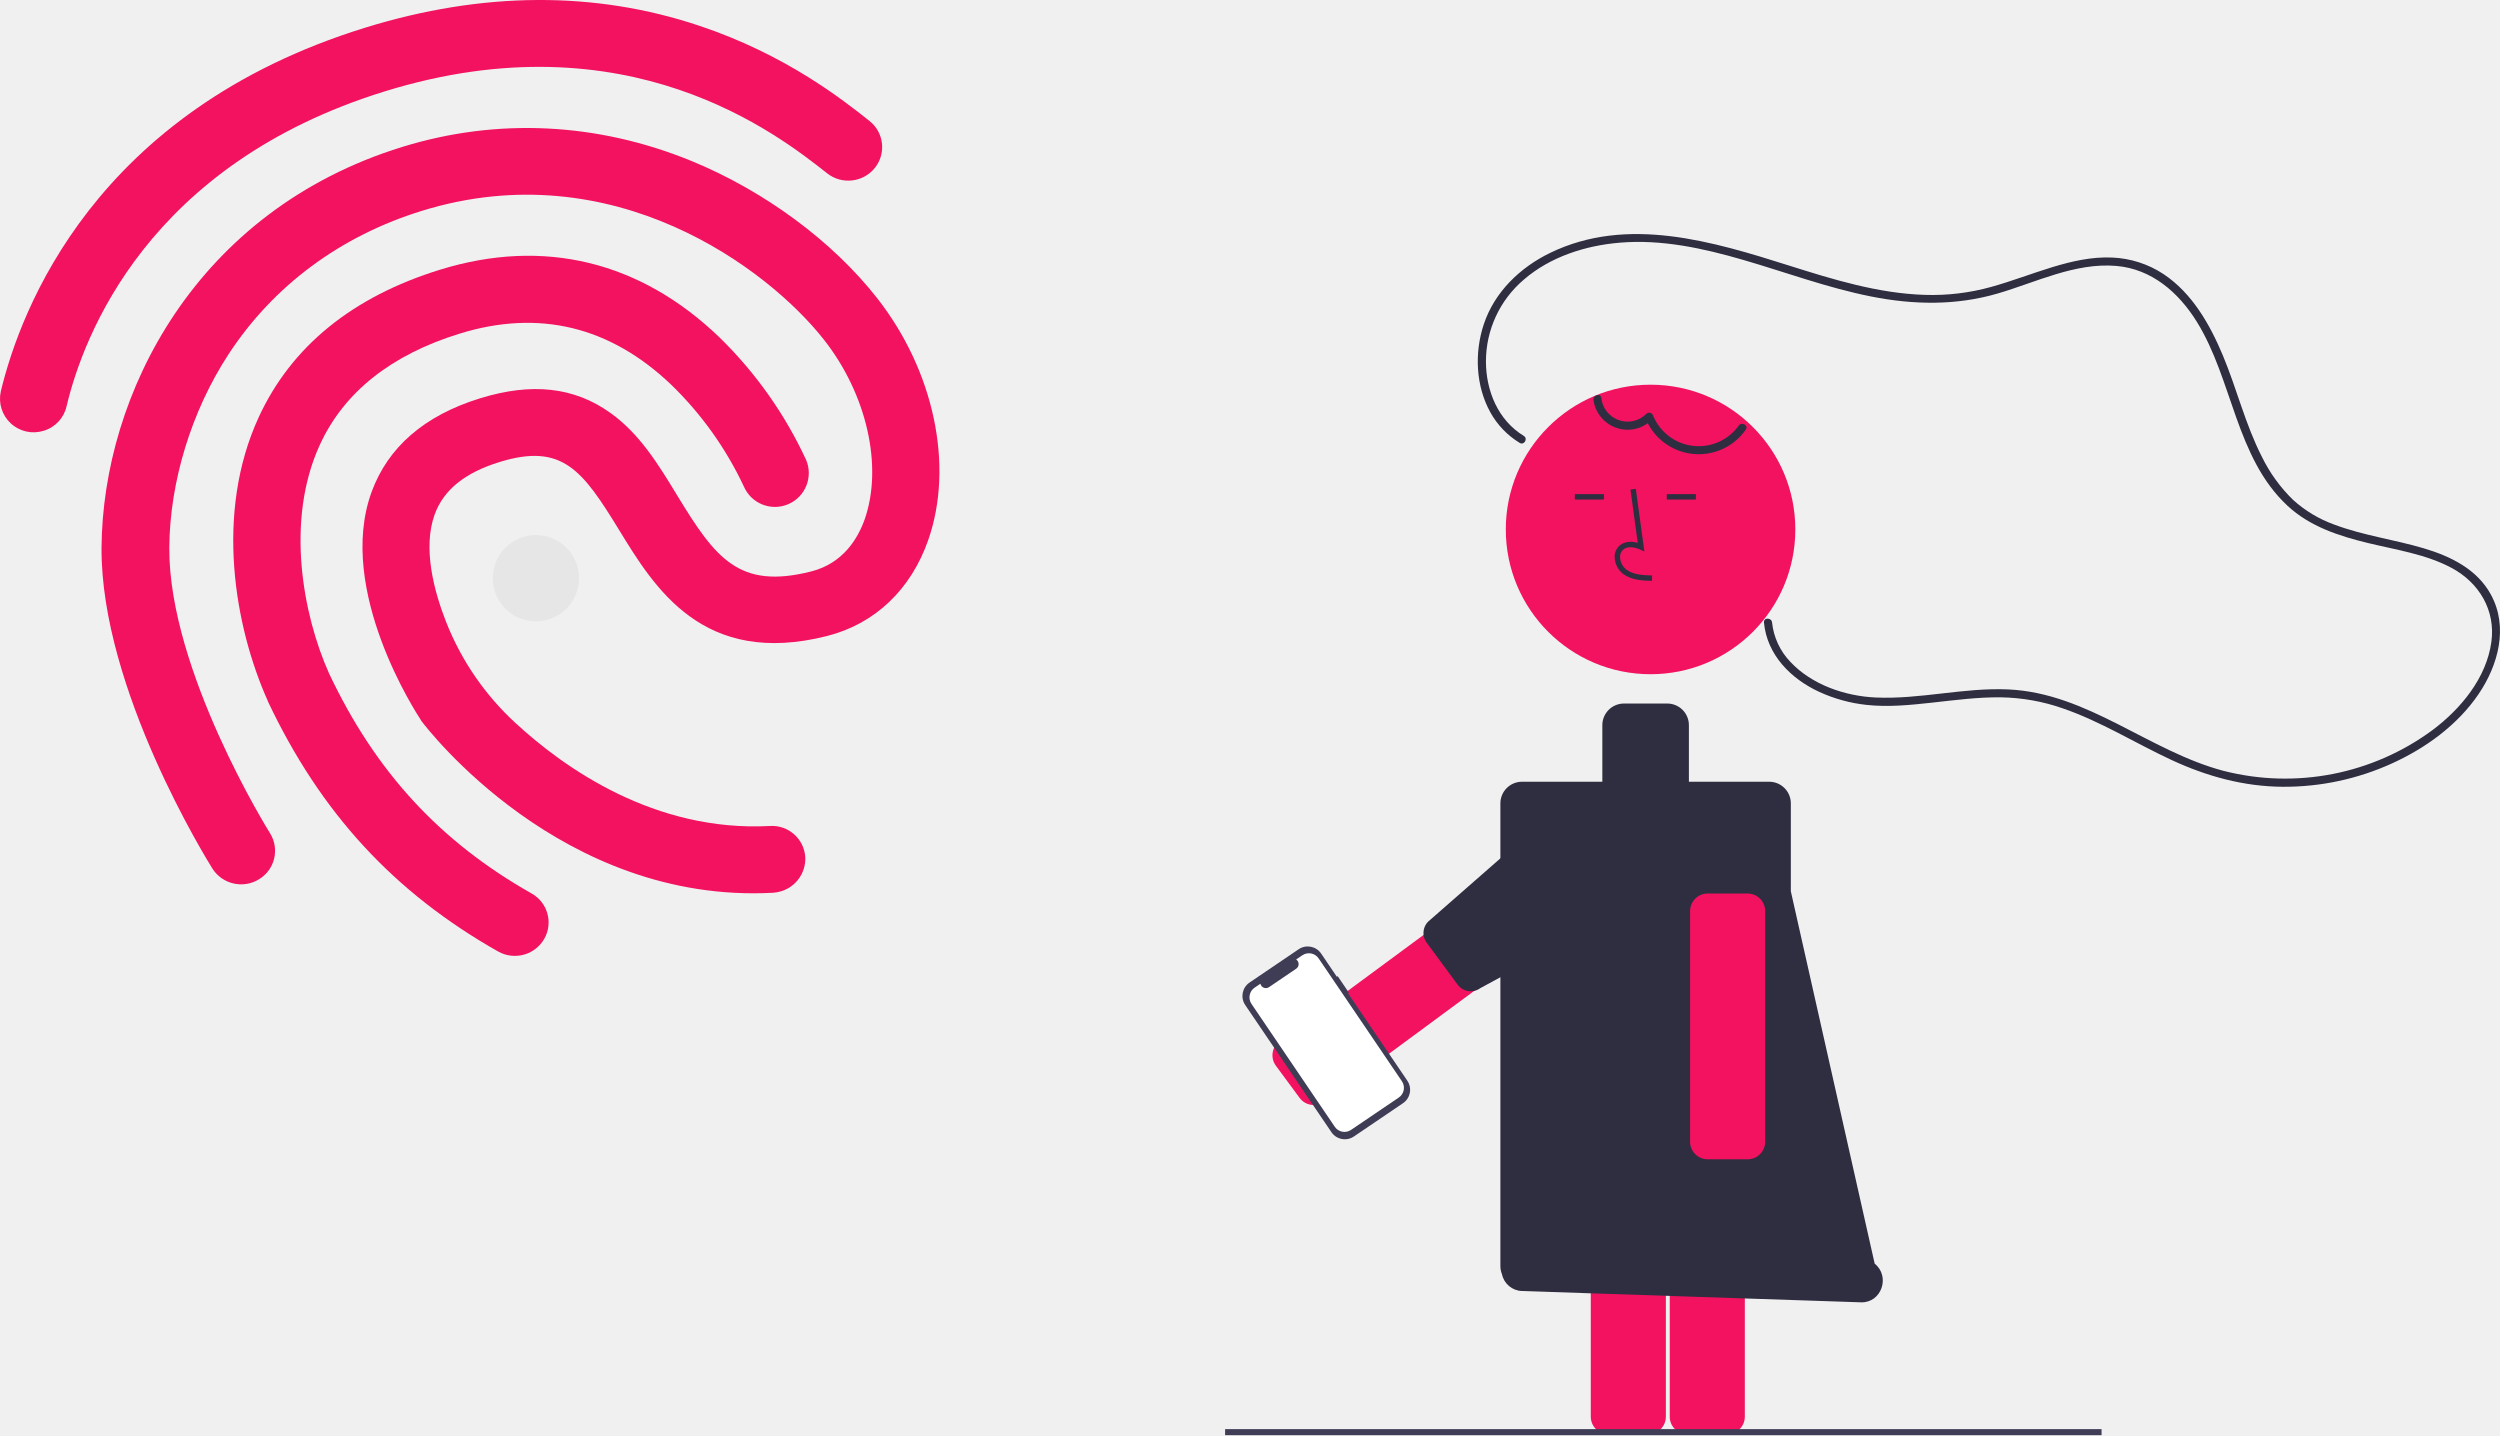
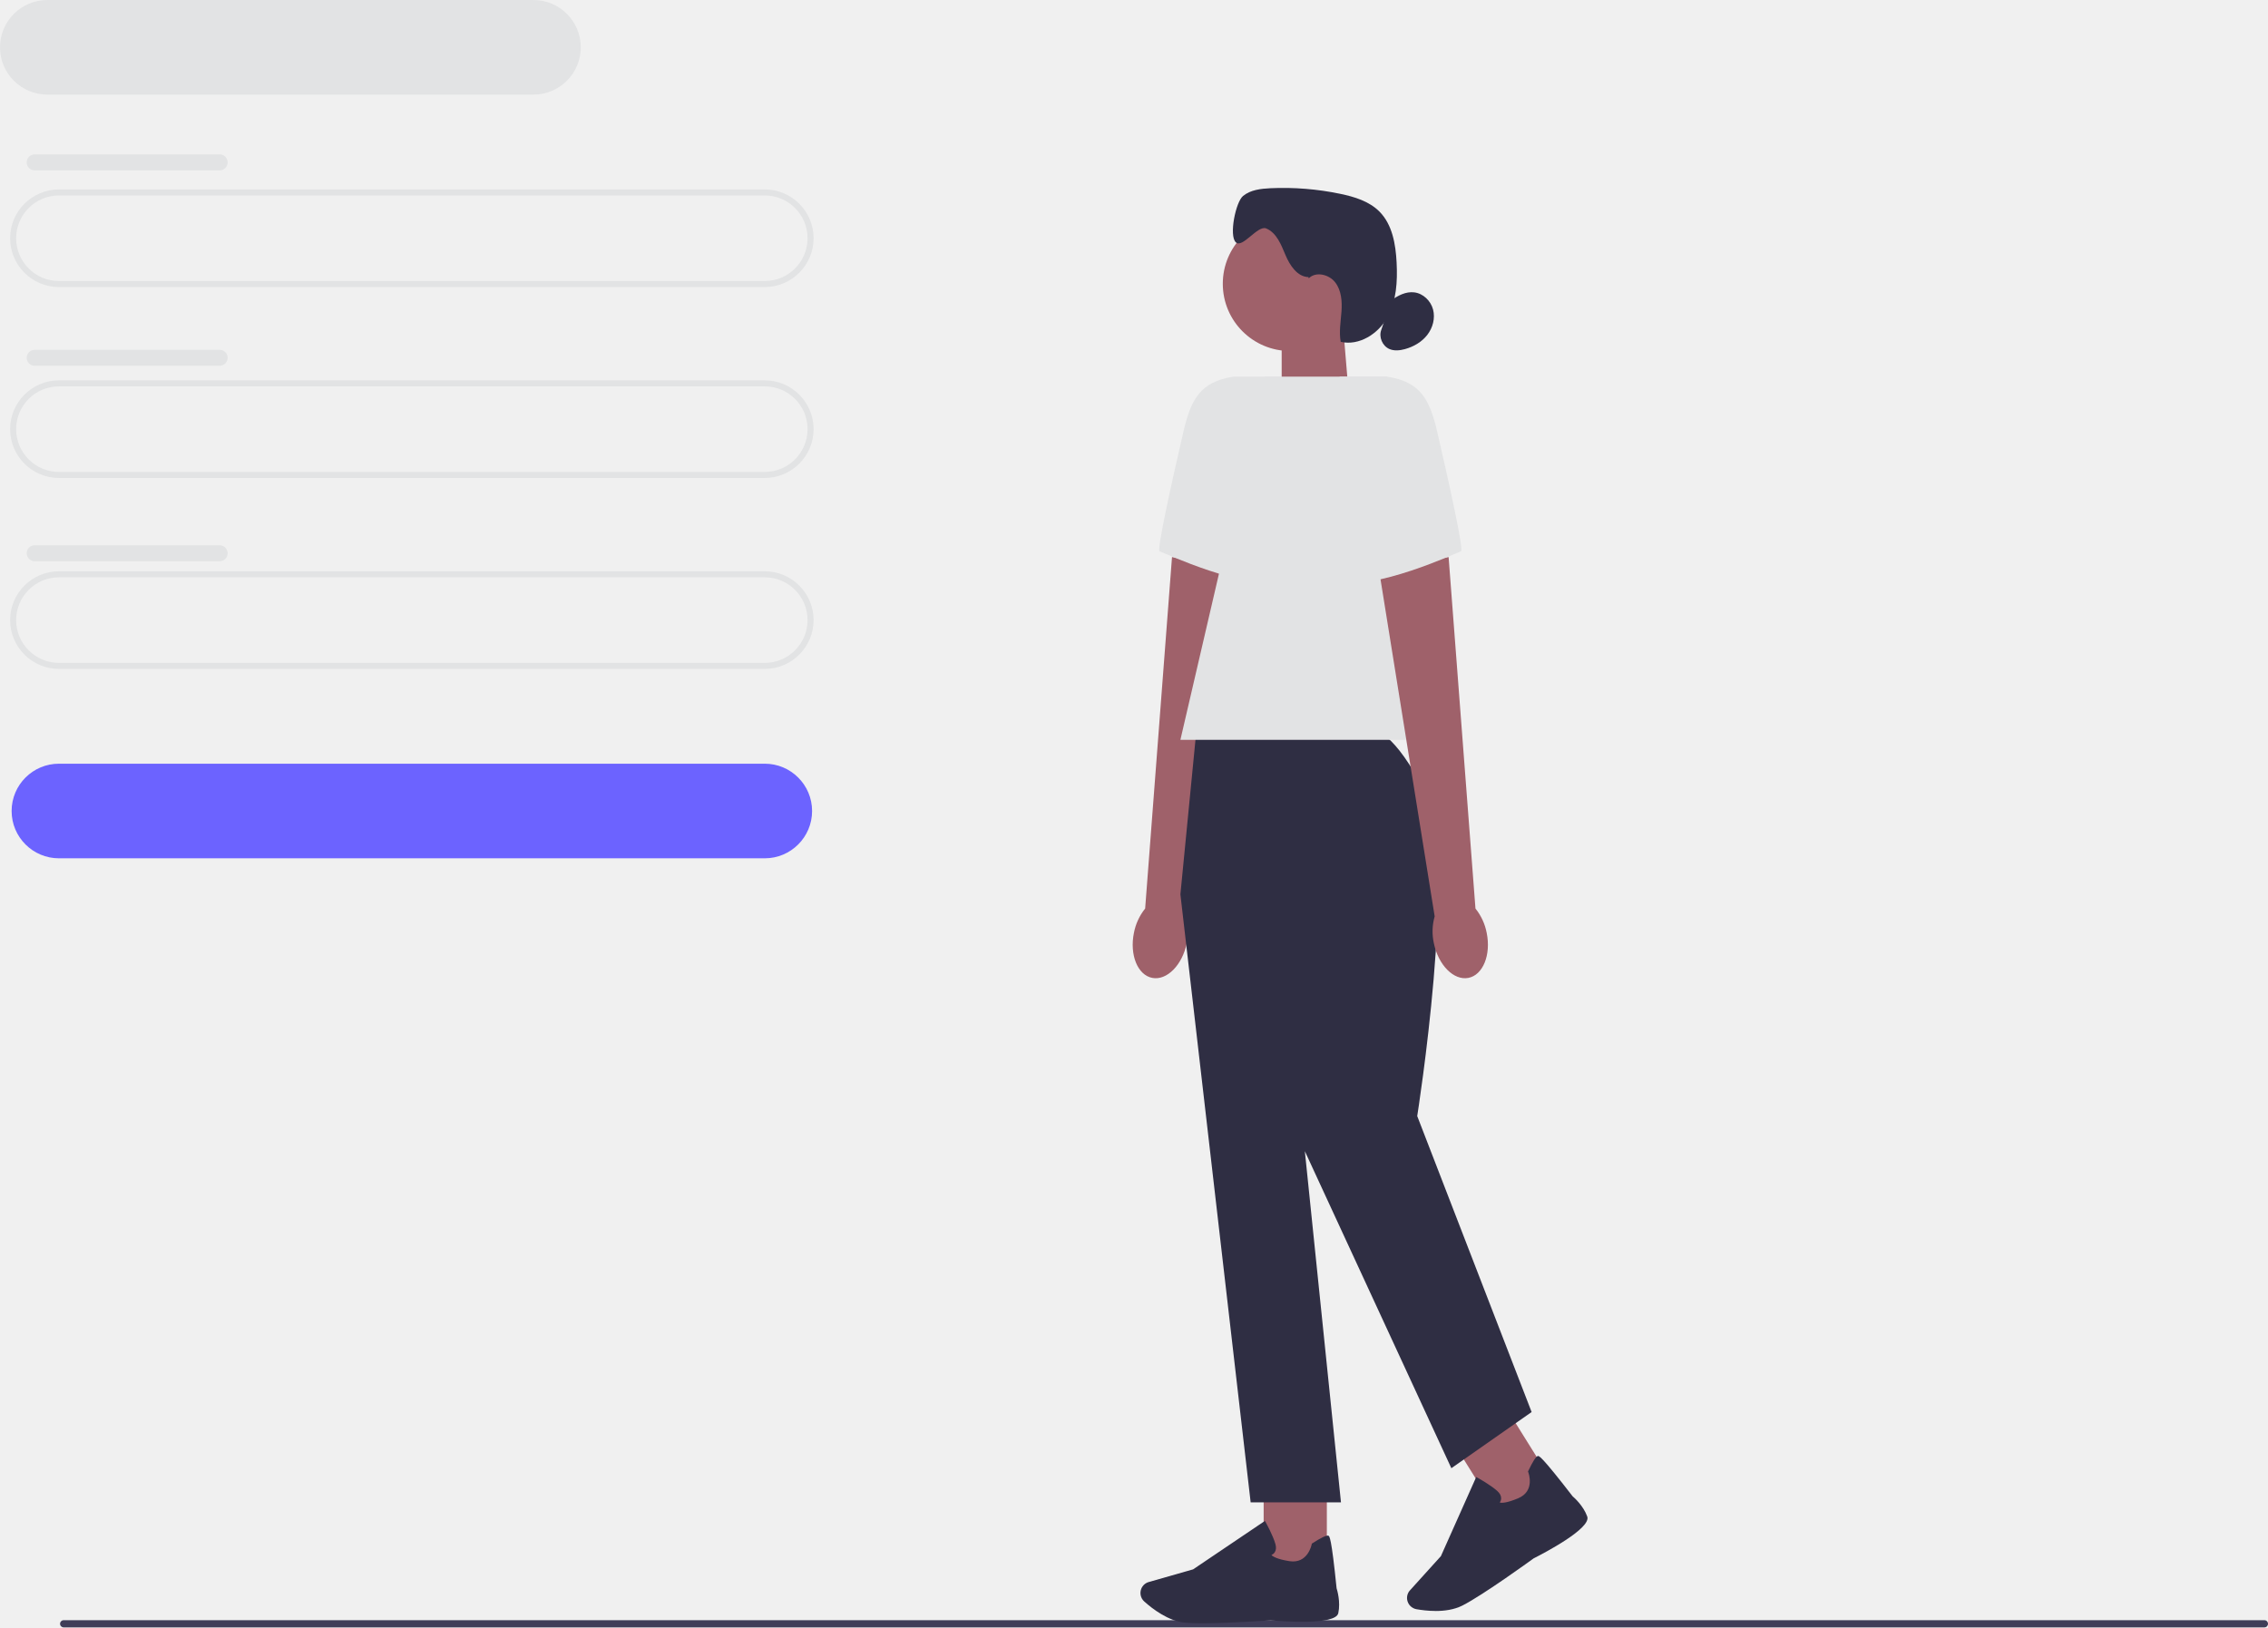
- <svg xmlns="http://www.w3.org/2000/svg" data-name="Layer 1" width="924.256" height="530.591" viewBox="0 0 924.256 530.591">
-   <path d="M153.998,343.966a12.416,12.416,0,0,1-15.82-14.588c7.224-30.053,34.692-103.546,134.758-134.458,43.345-13.39,84.914-13.618,123.5-.684,31.744,10.596,52.817,27.178,62.897,35.193a12.313,12.313,0,0,1,2.017,17.297q-.038.048-.076.095a12.603,12.603,0,0,1-17.561,1.993c-18.263-14.39-73.684-58.105-163.507-30.358C192.5,245.549,168.676,308.922,162.496,334.85a12.231,12.231,0,0,1-8.498,9.117Z" transform="translate(-137.8721 -184.7043)" fill="#f31260" />
-   <path d="M426.738,514.185a12.346,12.346,0,0,1-3.068.577c-78.175,4.21-127.913-60.735-129.955-63.443l-.379-.625c-1.246-1.933-31.342-47.723-18.093-84.088,6.086-16.625,19.544-28.294,40.116-34.649,19.133-5.91,34.789-4.162,48.115,5.354,10.927,7.753,17.93,19.315,24.717,30.48,14.116,23.182,22.768,34.977,49.6,28.172,11.781-2.99,17.282-12.201,19.795-19.376,6.766-19.525.77-46.143-15.096-66.281-20.497-26.126-77.86-69.52-148.634-47.657-30.223,9.336-54.958,27.734-71.522,53.068-13.722,21.024-21.699,47.137-21.874,71.488-.275,45.341,36.884,104.991,37.236,105.532a12.29,12.29,0,0,1-3.906,16.936q-.057.036-.114.071a12.584,12.584,0,0,1-17.235-3.857c-1.677-2.728-41.356-66.33-41.036-118.732.445-56.8,34.961-124.588,111.154-148.125,35.218-10.879,72.229-9.051,107.058,5.229,26.995,11.136,51.979,29.57,68.497,50.619,21.098,26.868,28.53,62.038,18.926,89.487-6.403,18.3-19.659,30.926-37.275,35.441-45.914,11.679-63.9-17.726-77.018-39.177-13.47-21.991-20.921-32.301-44.202-25.11-12.783,3.949-20.659,10.277-23.971,19.368-4.507,12.428-.236,28.358,4.141,39.525q.068.175.136.349a100.946,100.946,0,0,0,25.613,37.252c18.012,16.634,51.451,40.347,94.07,38.06a12.309,12.309,0,0,1,13.048,11.522q.004.059.007.118a12.579,12.579,0,0,1-8.852,12.472Z" transform="translate(-137.8721 -184.7043)" fill="#f31260" />
-   <path d="M331.94,537.534a12.616,12.616,0,0,1-9.871-1.031c-38.557-21.846-65.625-51.228-85.116-92.41l-.078-.254c-12.284-27.458-19.679-69.409-3.367-104.866,12.042-26.162,34.646-44.552,67.071-54.568,38.35-11.847,74.059-3.125,103.366,25.103A153.17,153.17,0,0,1,435.929,354.806a12.516,12.516,0,0,1-23.031,9.804,128.261,128.261,0,0,0-26.966-37.76c-22.59-21.492-48.85-27.847-78.142-18.799-25.313,7.819-42.743,21.643-51.666,41.092-12.867,27.994-6.243,62.949,3.371,84.462,17.186,36.423,41.025,62.258,74.961,81.451a12.255,12.255,0,0,1,4.655,16.695q-.047.083-.095.166A12.569,12.569,0,0,1,331.94,537.534Z" transform="translate(-137.8721 -184.7043)" fill="#f31260" />
-   <circle cx="198.128" cy="213.768" r="15.949" fill="#e6e6e6" />
-   <path d="M623.576,593.224a6.57,6.57,0,0,1-.984-.074,6.459,6.459,0,0,1-4.261-2.569L609.57,578.702a6.499,6.499,0,0,1,1.373-9.089l74.899-55.24a6.5,6.5,0,0,1,9.09,1.373l8.76,11.878a6.501,6.501,0,0,1-1.372,9.09L627.42,591.954A6.454,6.454,0,0,1,623.576,593.224Z" transform="translate(-137.8721 -184.7043)" fill="#f31260" />
-   <path d="M676.769,548.748,665.305,533.205a6,6,0,0,1,1.267-8.39l43.861-38.43a6,6,0,0,1,8.39,1.267l20.964,25.043a6,6,0,0,1-1.267,8.39l-53.361,28.93A6,6,0,0,1,676.769,548.748Z" transform="translate(-137.8721 -184.7043)" fill="#2f2e41" />
-   <path d="M747.246,714.956H732.487a6.508,6.508,0,0,1-6.5-6.5V585.441a6.508,6.508,0,0,1,6.5-6.5h14.759a6.508,6.508,0,0,1,6.5,6.5V708.456A6.508,6.508,0,0,1,747.246,714.956Z" transform="translate(-137.8721 -184.7043)" fill="#f31260" />
-   <path d="M776.438,714.956H761.678a6.508,6.508,0,0,1-6.5-6.5V585.441a6.508,6.508,0,0,1,6.5-6.5H776.438a6.508,6.508,0,0,1,6.5,6.5V708.456A6.508,6.508,0,0,1,776.438,714.956Z" transform="translate(-137.8721 -184.7043)" fill="#f31260" />
-   <rect x="452.923" y="528.351" width="324.033" height="2.241" fill="#3f3d56" />
-   <circle cx="610.216" cy="195.742" r="53.519" fill="#f31260" />
-   <path d="M830.944,651.879,799.95,514.234V481.712a8,8,0,0,0-8-8H762.26V452.799a8,8,0,0,0-8-8h-16a8,8,0,0,0-8,8v20.913H700.569a8,8,0,0,0-8,8V652.799a7.968,7.968,0,0,0,.584,2.993,7.834,7.834,0,0,0,7.377,6.207L825.955,666.18C833.451,666.377,836.852,656.628,830.944,651.879Z" transform="translate(-137.8721 -184.7043)" fill="#2f2e41" />
-   <path d="M748.603,399.461c-3.306-.093-7.42-.208-10.589-2.523a8.131,8.131,0,0,1-3.2-6.07,5.471,5.471,0,0,1,1.86-4.495c1.657-1.398,4.076-1.726,6.678-.961l-2.699-19.727,1.982-.271,3.172,23.19-1.654-.759c-1.919-.881-4.552-1.328-6.188.055a3.513,3.513,0,0,0-1.152,2.896,6.143,6.143,0,0,0,2.381,4.526c2.467,1.802,5.746,2.035,9.466,2.139Z" transform="translate(-137.8721 -184.7043)" fill="#2f2e41" />
-   <rect x="582.21" y="182.682" width="10.771" height="2" fill="#2f2e41" />
-   <rect x="616.21" y="182.682" width="10.771" height="2" fill="#2f2e41" />
-   <path d="M701.221,345.854c-9.507-5.761-13.984-16.691-13.992-27.5a39.637,39.637,0,0,1,14.012-30.275c9.792-8.469,22.831-12.613,35.57-13.666,15.413-1.274,30.726,2.076,45.446,6.352,15.761,4.579,31.205,10.339,47.339,13.545,15.656,3.111,31.354,3.417,46.768-1.081,14.227-4.152,28.668-11.488,43.864-10.216,13.125,1.098,23.092,9.832,29.797,20.623,13.312,21.424,14.363,50.178,33.507,68.018,8.277,7.713,19.06,11.208,29.836,13.819,10.334,2.504,21.358,4.109,30.841,9.177,10.169,5.435,16.325,15.65,14.734,27.354-1.807,13.294-11.266,24.735-21.681,32.545A91.731,91.731,0,0,1,959.868,469.675c-27.632-7.331-50.088-28.746-79.528-30.088-16.424-.749-32.594,3.726-49.015,2.984-11.381-.514-23.63-4.722-31.557-13.185a24.709,24.709,0,0,1-6.757-14.537c-.179-1.906-3.181-1.924-3,0,1.125,11.957,9.927,20.789,20.43,25.644a56.355,56.355,0,0,0,17.48,4.812c8.036.888,16.229.048,24.228-.829,8.455-.927,16.924-2.069,25.448-1.967a72.74,72.74,0,0,1,22.837,4.061c14.106,4.838,26.813,12.865,40.288,19.116,13.042,6.051,26.7,9.802,41.146,9.895a96.211,96.211,0,0,0,40.368-8.657c12.478-5.684,24.203-14.169,31.972-25.608,7.284-10.724,11.108-24.793,4.553-36.799-5.138-9.41-14.936-14.172-24.816-17.103-10.952-3.25-22.399-4.734-33.12-8.781a45.593,45.593,0,0,1-15.172-9.1,57.003,57.003,0,0,1-11.531-15.911c-6.138-11.973-9.274-25.123-14.443-37.49-4.788-11.456-11.34-23.002-21.894-30.062a37.244,37.244,0,0,0-19.057-6.152c-7.518-.34-14.988,1.386-22.134,3.561-7.561,2.301-14.939,5.176-22.558,7.294a81.672,81.672,0,0,1-24.669,2.946c-17.122-.558-33.662-5.644-49.871-10.772-28.396-8.983-59.976-18.601-88.525-4.753-11.124,5.396-20.546,14.448-24.519,26.335-3.515,10.518-3.029,22.787,2.39,32.586a30.455,30.455,0,0,0,10.863,11.33c1.655,1.003,3.165-1.59,1.514-2.59Z" transform="translate(-137.8721 -184.7043)" fill="#2f2e41" />
-   <path d="M783.96,613.299H769.201a6.508,6.508,0,0,1-6.5-6.5V521.544a6.508,6.508,0,0,1,6.5-6.5h14.76a6.508,6.508,0,0,1,6.5,6.5v85.255A6.508,6.508,0,0,1,783.96,613.299Z" transform="translate(-137.8721 -184.7043)" fill="#f31260" />
-   <path d="M726.988,332.612a12.736,12.736,0,0,0,21.659,7.201l-2.507-.662a21.205,21.205,0,0,0,37.152,4.397c1.13-1.569-1.472-3.069-2.59-1.514a18.21,18.21,0,0,1-31.668-3.68,1.522,1.522,0,0,0-2.507-.662,9.758,9.758,0,0,1-16.644-5.877c-.268-1.904-3.159-1.094-2.893.798Z" transform="translate(-137.8721 -184.7043)" fill="#2f2e41" />
-   <path id="f6ad8881-531f-450f-af8c-ee430f91c944-61" data-name="Path 33" d="M632.424,545.597l-.313.212-5.808-8.567a5.99,5.99,0,0,0-8.319-1.597h0l-18.15,12.304a5.99,5.99,0,0,0-1.597,8.319l31.861,46.998a5.99,5.99,0,0,0,8.319,1.597h0l18.15-12.304a5.99,5.99,0,0,0,1.597-8.319h0l-21.92-32.333.313-.212Z" transform="translate(-137.8721 -184.7043)" fill="#3f3d56" />
-   <path id="fc886b53-8f7f-459a-8f46-dc88972f03c0-62" data-name="Path 34" d="M619.357,537.87l-2.293,1.555a2.057,2.057,0,0,1,.014,3.415l-10.064,6.823a2.057,2.057,0,0,1-3.167-1.277l-2.142,1.452a4.33,4.33,0,0,0-1.154,6.014h0l30.793,45.423a4.33,4.33,0,0,0,6.014,1.154h0l17.652-11.967a4.33,4.33,0,0,0,1.154-6.014h0l-30.793-45.423a4.33,4.33,0,0,0-6.014-1.154h0Z" transform="translate(-137.8721 -184.7043)" fill="#fff" />
+ <svg xmlns="http://www.w3.org/2000/svg" width="751.57" height="539.42" viewBox="0 0 751.57 539.42" role="img" artist="Katerina Limpitsouni" source="https://undraw.co/">
+   <path d="m19.9,538.23c0,.66.53,1.19,1.19,1.19h729.29c.66,0,1.19-.53,1.19-1.19s-.53-1.19-1.19-1.19H21.09c-.66,0-1.19.53-1.19,1.19Z" fill="#3f3d58" />
+   <path d="m253.43,95.15H19.53c-8.92,0-16.18-7.26-16.18-16.18s7.26-16.18,16.18-16.18h233.9c8.92,0,16.18,7.26,16.18,16.18s-7.26,16.18-16.18,16.18ZM19.53,64.79c-7.82,0-14.18,6.36-14.18,14.18s6.36,14.18,14.18,14.18h233.9c7.82,0,14.18-6.36,14.18-14.18s-6.36-14.18-14.18-14.18H19.53Z" fill="#e2e3e4" />
+   <path d="m253.43,284.5H19.53c-8.65,0-15.68-7.03-15.68-15.68s7.03-15.68,15.68-15.68h233.9c8.65,0,15.68,7.03,15.68,15.68s-7.03,15.68-15.68,15.68Z" fill="#6c63ff" />
+   <path d="m176.78,31.36H15.68C7.03,31.36,0,24.33,0,15.68S7.03,0,15.68,0h161.1c8.65,0,15.68,7.03,15.68,15.68s-7.03,15.68-15.68,15.68Z" fill="#e2e3e4" />
+   <path d="m253.43,158.43H19.53c-8.92,0-16.18-7.26-16.18-16.18s7.26-16.18,16.18-16.18h233.9c8.92,0,16.18,7.26,16.18,16.18s-7.26,16.18-16.18,16.18Zm-233.9-30.36c-7.82,0-14.18,6.36-14.18,14.18s6.36,14.18,14.18,14.18h233.9c7.82,0,14.18-6.36,14.18-14.18s-6.36-14.18-14.18-14.18H19.53Z" fill="#e2e3e4" />
+   <path d="m253.43,221.72H19.53c-8.92,0-16.18-7.26-16.18-16.18s7.26-16.18,16.18-16.18h233.9c8.92,0,16.18,7.26,16.18,16.18s-7.26,16.18-16.18,16.18Zm-233.9-30.36c-7.82,0-14.18,6.36-14.18,14.18s6.36,14.18,14.18,14.18h233.9c7.82,0,14.18-6.36,14.18-14.18s-6.36-14.18-14.18-14.18H19.53Z" fill="#e2e3e4" />
+   <path d="m11.49,51.17h61.3c1.46,0,2.65,1.18,2.65,2.65h0c0,1.46-1.19,2.65-2.65,2.65H11.49c-1.46,0-2.65-1.18-2.65-2.65h0c0-1.46,1.19-2.65,2.65-2.65Z" fill="#e2e3e4" />
+   <path d="m11.49,115.95h61.3c1.46,0,2.65,1.18,2.65,2.64h0c0,1.46-1.19,2.65-2.65,2.65H11.49c-1.46,0-2.65-1.18-2.65-2.64h0c0-1.46,1.19-2.65,2.65-2.65Z" fill="#e2e3e4" />
+   <path d="m11.49,180.74h61.3c1.46,0,2.65,1.18,2.65,2.65h0c0,1.46-1.19,2.64-2.65,2.64H11.49c-1.46,0-2.65-1.18-2.65-2.65h0c0-1.46,1.19-2.64,2.65-2.64Z" fill="#e2e3e4" />
+   <g>
+     <polygon points="447.08 132.26 424.72 139.62 424.72 107.43 445.01 107.43 447.08 132.26" fill="#9f616a" />
+     <circle cx="427.49" cy="94.06" r="22.28" fill="#9f616a" />
+     <path d="m433.61,91.85c-3.73-.11-6.18-3.88-7.63-7.32s-2.94-7.39-6.4-8.81c-2.83-1.16-7.82,6.69-10.05,4.6-2.33-2.18-.06-13.37,2.41-15.38,2.47-2.01,5.85-2.4,9.03-2.55,7.76-.36,15.57.27,23.18,1.86,4.71.98,9.55,2.46,12.95,5.86,4.3,4.32,5.4,10.83,5.71,16.92.32,6.23-.04,12.75-3.07,18.2s-9.37,9.47-15.45,8.08c-.61-3.3.01-6.69.25-10.05.23-3.35-.01-6.97-2.06-9.64-2.04-2.67-6.42-3.73-8.8-1.36" fill="#2f2e43" />
+     <path d="m461.02,99.57c2.23-1.63,4.9-3,7.64-2.66,2.96.36,5.47,2.8,6.23,5.69s-.09,6.07-1.93,8.43c-1.83,2.36-4.56,3.92-7.44,4.7-1.67.45-3.5.64-5.09-.04-2.34-1.01-3.61-4-2.69-6.38" fill="#2f2e43" />
+     <g>
+       <path id="uuid-00bc58e7-734f-4d7c-a085-03c0cd267642-42" d="m375.76,309.2c-1.49,7.32,1.24,14.01,6.08,14.94s9.97-4.26,11.45-11.58c.63-2.92.53-5.94-.29-8.82l18.43-114.75-23.05-4.34-8.9,116.5c-1.89,2.36-3.16,5.12-3.72,8.06h0Z" fill="#9f616a" />
+       <path d="m424.48,124.85h-15.73c-11.12,1.69-14.14,7.62-16.67,18.58-3.86,16.72-8.79,38.98-7.81,39.31,1.57.52,28.35,13.12,42,10.24l-1.79-68.13h0Z" fill="#e2e3e4" />
+     </g>
+     <rect x="418.75" y="490.36" width="20.94" height="29.71" fill="#9f616a" />
+     <path d="m398.36,538.05c-2.2,0-4.16-.05-5.64-.19-5.56-.51-10.87-4.62-13.54-7.02-1.2-1.08-1.58-2.8-.96-4.28h0c.45-1.06,1.34-1.86,2.45-2.17l14.7-4.2,23.8-16.06.27.48c.1.18,2.44,4.39,3.22,7.23.3,1.08.22,1.98-.23,2.68-.31.48-.75.76-1.1.92.43.45,1.78,1.37,5.94,2.03,6.07.96,7.35-5.33,7.4-5.59l.04-.21.18-.12c2.89-1.86,4.67-2.71,5.28-2.53.38.11,1.02.31,2.75,17.44.17.54,1.38,4.48.56,8.25-.89,4.1-18.81,2.69-22.4,2.37-.1.01-13.52.97-22.71.97h0Z" fill="#2f2e43" />
+     <rect x="487.82" y="470.31" width="20.94" height="29.71" transform="translate(-181.25 337.18) rotate(-31.95)" fill="#9f616a" />
+     <path d="m475.72,533.98c-2.46,0-4.72-.3-6.33-.58-1.58-.28-2.82-1.54-3.08-3.12h0c-.18-1.14.15-2.29.93-3.14l10.25-11.34,11.7-26.22.48.26c.18.1,4.39,2.43,6.56,4.43.83.76,1.24,1.57,1.22,2.4-.01.58-.23,1.04-.45,1.37.6.16,2.23.22,6.11-1.42,5.66-2.39,3.42-8.41,3.32-8.66l-.08-.2.09-.19c1.47-3.11,2.52-4.77,3.14-4.94.39-.11,1.03-.28,11.56,13.35.43.36,3.54,3.07,4.84,6.7,1.41,3.95-14.54,12.24-17.75,13.86-.1.08-16.79,12.21-23.65,15.66-2.72,1.37-5.94,1.79-8.87,1.79h0Z" fill="#2f2e43" />
+     <path d="m455.11,241.91h-58.63l-5.32,54.54,23.28,201.52h29.93l-11.97-116.39,48.55,105.08,26.6-18.62-37.91-98.1s13.54-85.46,2.9-106.75c-10.64-21.28-17.43-21.28-17.43-21.28h0Z" fill="#2f2e43" />
+     <polygon points="484.28 245.23 391.16 245.23 419.1 124.85 459.67 124.85 484.28 245.23" fill="#e2e3e4" />
+     <path id="uuid-ece83039-1aa0-468e-a846-e0cb6ecd6032-43" d="m492.66,309.2c1.49,7.32-1.24,14.01-6.08,14.94s-9.97-4.26-11.45-11.58c-.63-2.92-.53-5.94.29-8.82l-18.43-114.75,23.05-4.34,8.9,116.5c1.89,2.36,3.16,5.12,3.72,8.06h0Z" fill="#9f616a" />
+     <path d="m443.94,124.85h15.73c11.12,1.69,14.14,7.62,16.67,18.58,3.86,16.72,8.79,38.98,7.81,39.31-1.57.52-28.35,13.12-42,10.24l1.79-68.13h0Z" fill="#e2e3e4" />
+   </g>
</svg>
